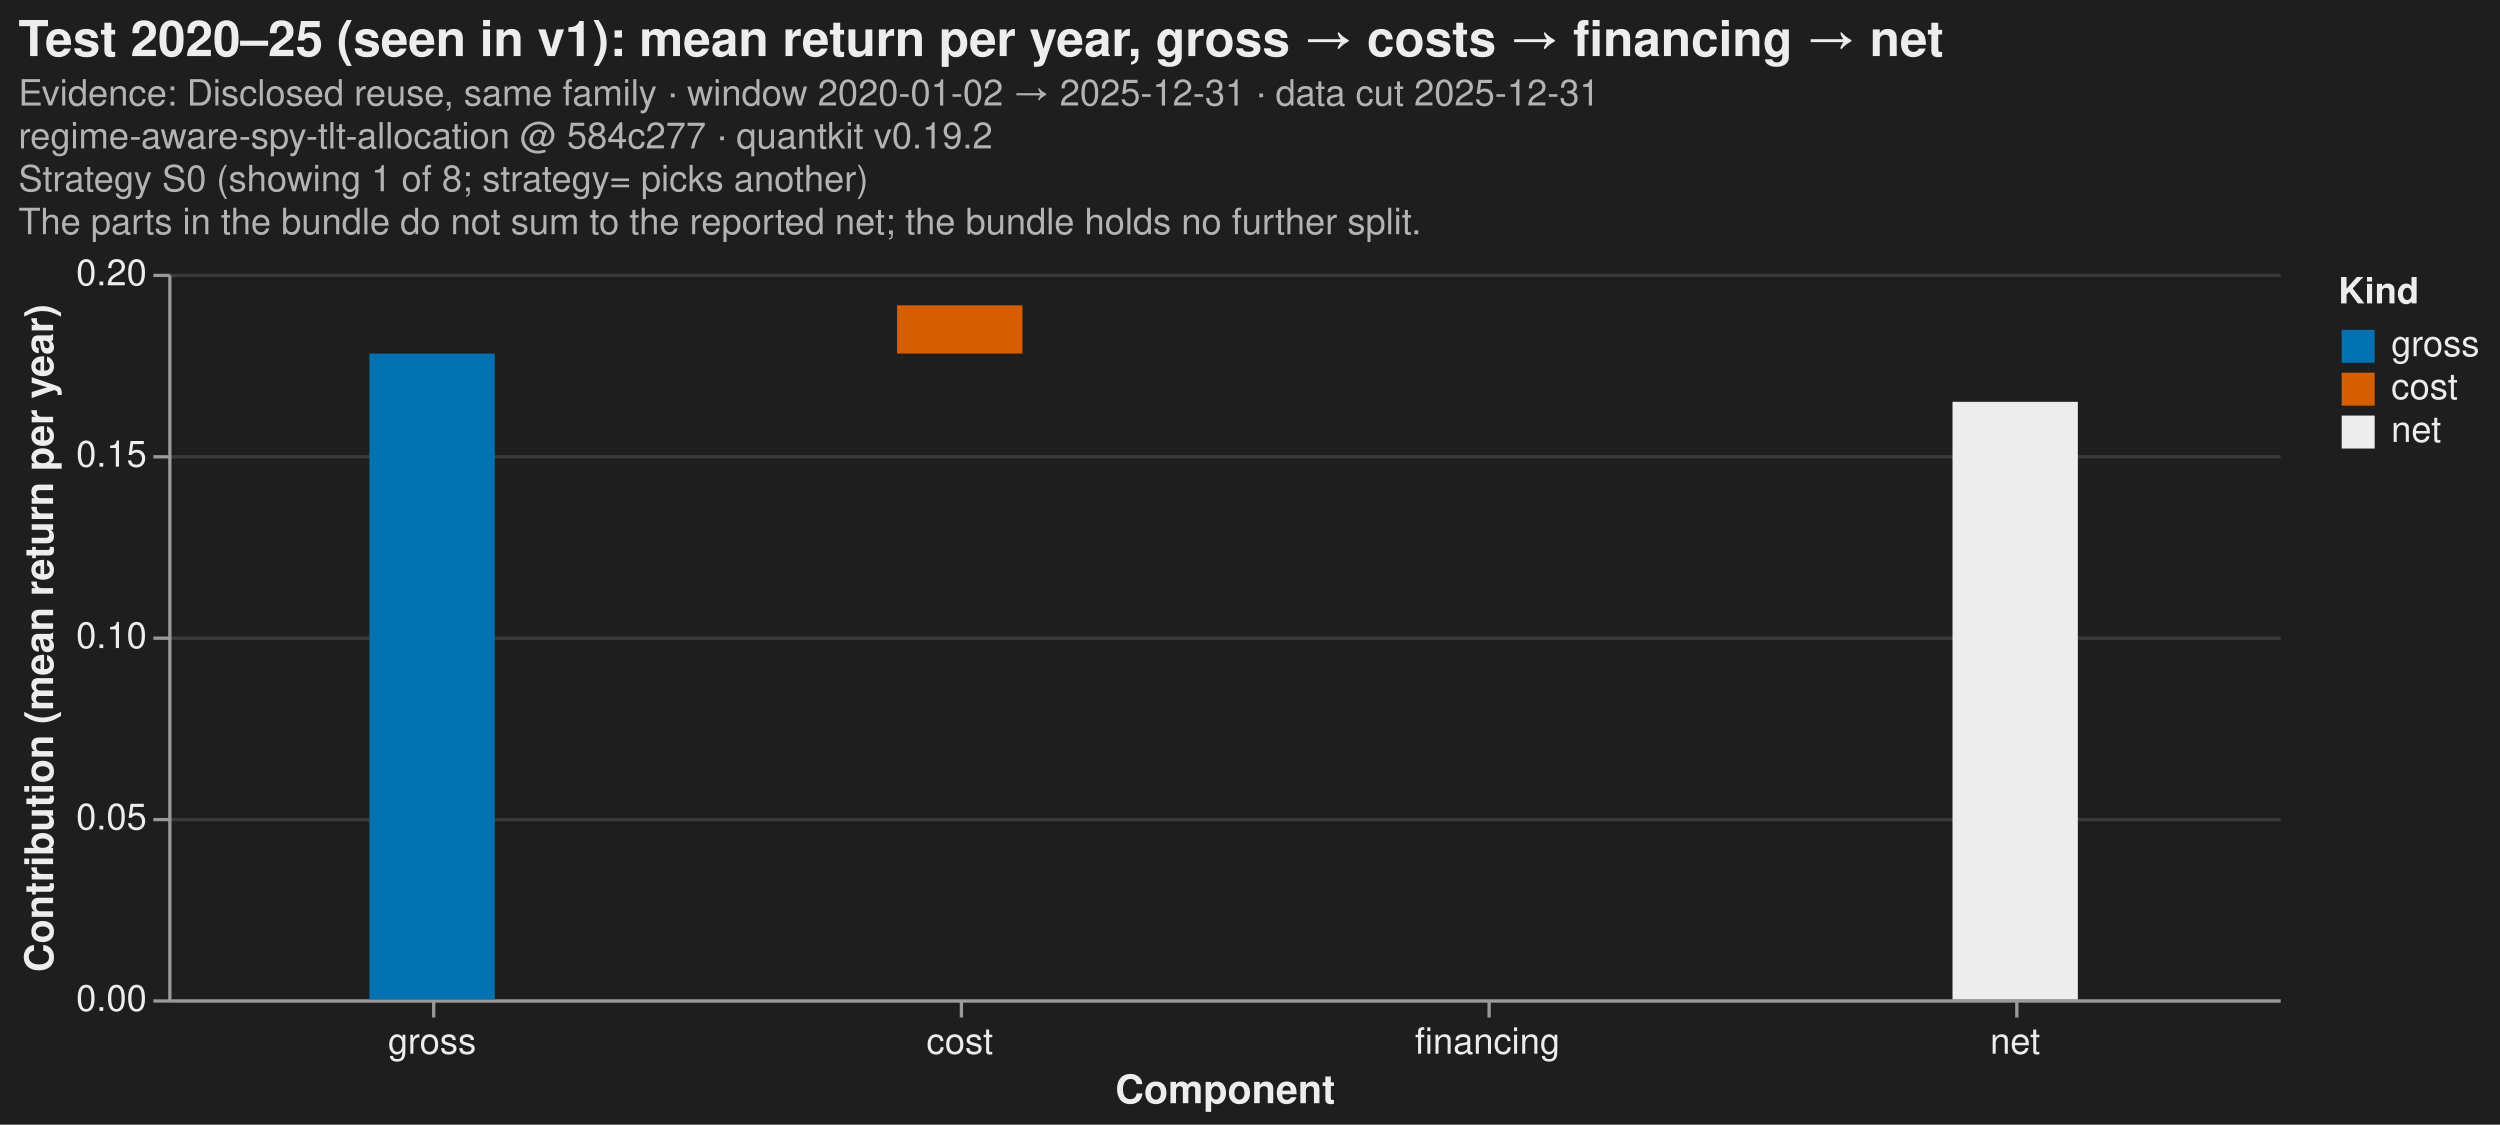
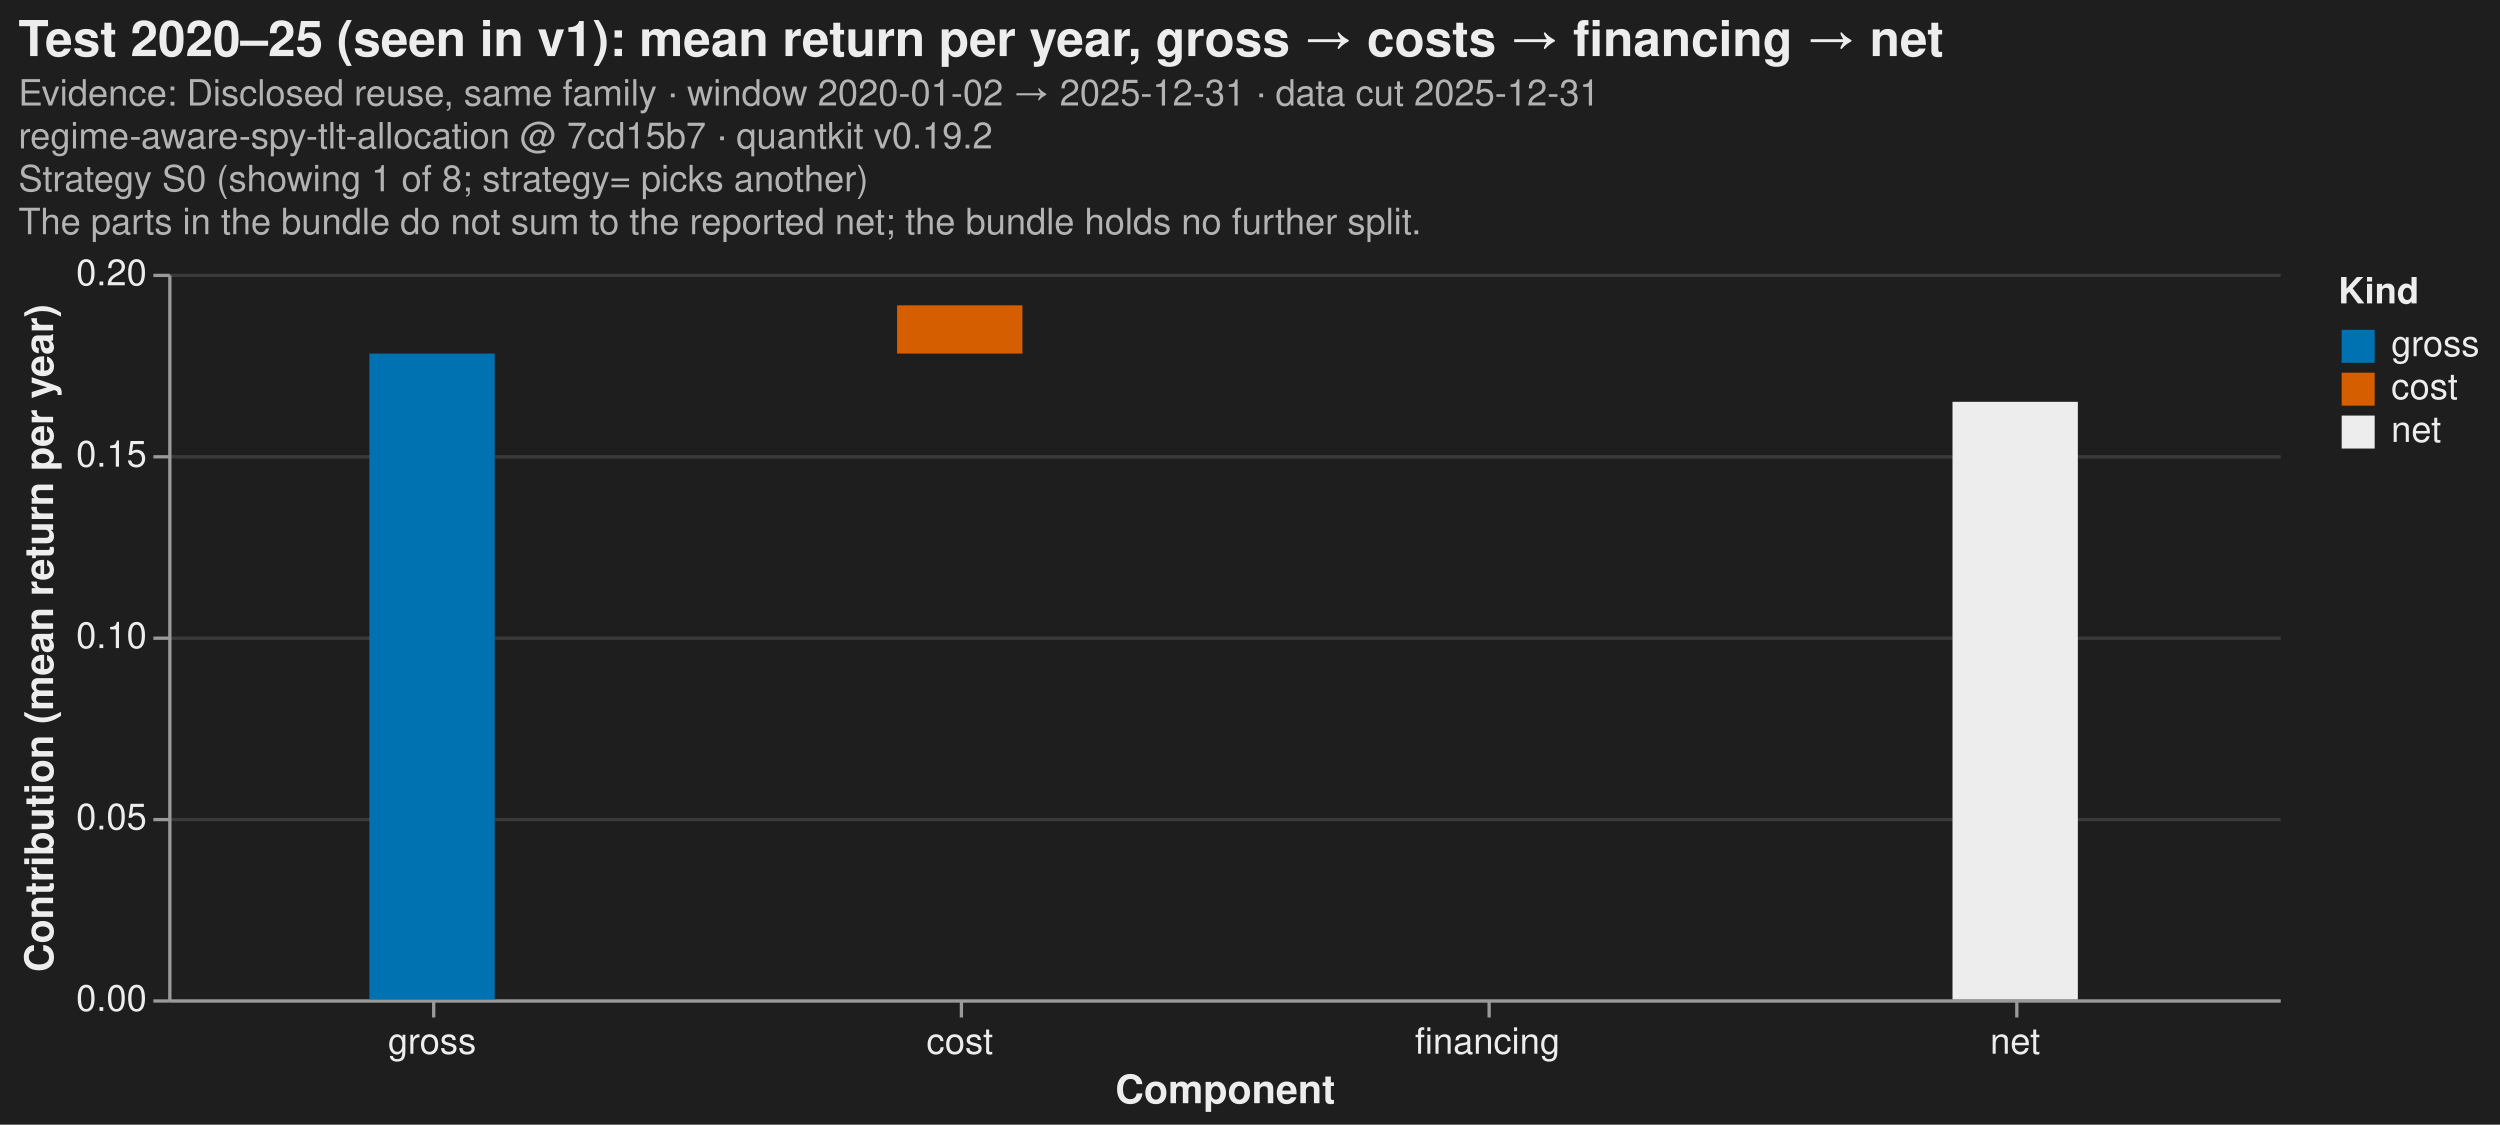
<svg xmlns="http://www.w3.org/2000/svg" version="1.1" class="marks" width="758" height="341" viewBox="0 0 758 341">
  <rect width="758" height="341" fill="#1E1E1E" />
  <g fill="none" stroke-miterlimit="10" transform="translate(51,83)">
    <g class="mark-group role-frame root" role="graphics-object" aria-roledescription="group mark container">
      <g transform="translate(0,0)">
        <path class="background" aria-hidden="true" d="M0,0h640v220h-640Z" />
        <g>
          <g class="mark-group role-axis" aria-hidden="true">
            <g transform="translate(0.5,0.5)">
              <path class="background" aria-hidden="true" d="M0,0h0v0h0Z" pointer-events="none" />
              <g>
                <g class="mark-rule role-axis-grid" pointer-events="none">
                  <line transform="translate(0,220)" x2="640" y2="0" stroke="#3A3A3A" stroke-width="1" opacity="1" />
                  <line transform="translate(0,165)" x2="640" y2="0" stroke="#3A3A3A" stroke-width="1" opacity="1" />
                  <line transform="translate(0,110)" x2="640" y2="0" stroke="#3A3A3A" stroke-width="1" opacity="1" />
                  <line transform="translate(0,55)" x2="640" y2="0" stroke="#3A3A3A" stroke-width="1" opacity="1" />
                  <line transform="translate(0,0)" x2="640" y2="0" stroke="#3A3A3A" stroke-width="1" opacity="1" />
                </g>
              </g>
              <path class="foreground" aria-hidden="true" d="" pointer-events="none" display="none" />
            </g>
          </g>
          <g class="mark-group role-axis" role="graphics-symbol" aria-roledescription="axis" aria-label="X-axis titled 'Component' for a discrete scale with 4 values: gross, cost, financing, net">
            <g transform="translate(0.5,220.5)">
              <path class="background" aria-hidden="true" d="M0,0h0v0h0Z" pointer-events="none" />
              <g>
                <g class="mark-rule role-axis-tick" pointer-events="none">
                  <line transform="translate(80,0)" x2="0" y2="5" stroke="#9A9A9A" stroke-width="1" opacity="1" />
                  <line transform="translate(240,0)" x2="0" y2="5" stroke="#9A9A9A" stroke-width="1" opacity="1" />
                  <line transform="translate(400,0)" x2="0" y2="5" stroke="#9A9A9A" stroke-width="1" opacity="1" />
                  <line transform="translate(560,0)" x2="0" y2="5" stroke="#9A9A9A" stroke-width="1" opacity="1" />
                </g>
                <g class="mark-text role-axis-label" pointer-events="none">
                  <text text-anchor="middle" transform="translate(79.5,16)" font-family="Helvetica Neue, Helvetica, Arial, sans-serif" font-size="11px" fill="#EDEDED" opacity="1">gross</text>
                  <text text-anchor="middle" transform="translate(239.5,16)" font-family="Helvetica Neue, Helvetica, Arial, sans-serif" font-size="11px" fill="#EDEDED" opacity="1">cost</text>
                  <text text-anchor="middle" transform="translate(399.5,16)" font-family="Helvetica Neue, Helvetica, Arial, sans-serif" font-size="11px" fill="#EDEDED" opacity="1">financing</text>
                  <text text-anchor="middle" transform="translate(559.5,16)" font-family="Helvetica Neue, Helvetica, Arial, sans-serif" font-size="11px" fill="#EDEDED" opacity="1">net</text>
                </g>
                <g class="mark-rule role-axis-domain" pointer-events="none">
                  <line transform="translate(0,0)" x2="640" y2="0" stroke="#9A9A9A" stroke-width="1" opacity="1" />
                </g>
                <g class="mark-text role-axis-title" pointer-events="none">
                  <text text-anchor="middle" transform="translate(320,31)" font-family="Helvetica Neue, Helvetica, Arial, sans-serif" font-size="12px" font-weight="bold" fill="#EDEDED" opacity="1">Component</text>
                </g>
              </g>
              <path class="foreground" aria-hidden="true" d="" pointer-events="none" display="none" />
            </g>
          </g>
          <g class="mark-group role-axis" role="graphics-symbol" aria-roledescription="axis" aria-label="Y-axis titled 'Contribution (mean return per year)' for a linear scale with values from 0.00 to 0.20">
            <g transform="translate(0.5,0.5)">
              <path class="background" aria-hidden="true" d="M0,0h0v0h0Z" pointer-events="none" />
              <g>
                <g class="mark-rule role-axis-tick" pointer-events="none">
                  <line transform="translate(0,220)" x2="-5" y2="0" stroke="#9A9A9A" stroke-width="1" opacity="1" />
                  <line transform="translate(0,165)" x2="-5" y2="0" stroke="#9A9A9A" stroke-width="1" opacity="1" />
                  <line transform="translate(0,110)" x2="-5" y2="0" stroke="#9A9A9A" stroke-width="1" opacity="1" />
                  <line transform="translate(0,55)" x2="-5" y2="0" stroke="#9A9A9A" stroke-width="1" opacity="1" />
                  <line transform="translate(0,0)" x2="-5" y2="0" stroke="#9A9A9A" stroke-width="1" opacity="1" />
                </g>
                <g class="mark-text role-axis-label" pointer-events="none">
                  <text text-anchor="end" transform="translate(-7,223)" font-family="Helvetica Neue, Helvetica, Arial, sans-serif" font-size="11px" fill="#EDEDED" opacity="1">0.00</text>
                  <text text-anchor="end" transform="translate(-7,168)" font-family="Helvetica Neue, Helvetica, Arial, sans-serif" font-size="11px" fill="#EDEDED" opacity="1">0.05</text>
                  <text text-anchor="end" transform="translate(-7,113)" font-family="Helvetica Neue, Helvetica, Arial, sans-serif" font-size="11px" fill="#EDEDED" opacity="1">0.10</text>
                  <text text-anchor="end" transform="translate(-7,58)" font-family="Helvetica Neue, Helvetica, Arial, sans-serif" font-size="11px" fill="#EDEDED" opacity="1">0.15</text>
                  <text text-anchor="end" transform="translate(-7,3)" font-family="Helvetica Neue, Helvetica, Arial, sans-serif" font-size="11px" fill="#EDEDED" opacity="1">0.20</text>
                </g>
                <g class="mark-rule role-axis-domain" pointer-events="none">
                  <line transform="translate(0,220)" x2="0" y2="-220" stroke="#9A9A9A" stroke-width="1" opacity="1" />
                </g>
                <g class="mark-text role-axis-title" pointer-events="none">
                  <text text-anchor="middle" transform="translate(-32.406,110) rotate(-90) translate(0,-3)" font-family="Helvetica Neue, Helvetica, Arial, sans-serif" font-size="12px" font-weight="bold" fill="#EDEDED" opacity="1">Contribution (mean return per year)</text>
                </g>
              </g>
              <path class="foreground" aria-hidden="true" d="" pointer-events="none" display="none" />
            </g>
          </g>
          <g class="mark-rect role-mark marks" role="graphics-object" aria-roledescription="rect mark container">
            <path aria-label="Component: gross; Contribution (mean return per year): 0; Kind: gross; part: gross; value: 0.178" role="graphics-symbol" aria-roledescription="bar" d="M61,24.205h38v195.795h-38Z" fill="#0072B2" />
            <path aria-label="Component: cost; Contribution (mean return per year): 0.1779953523; Kind: cost; part: cost; value: −0.0133" role="graphics-symbol" aria-roledescription="bar" d="M221,9.579h38v14.627h-38Z" fill="#D55E00" />
            <path aria-label="Component: financing; Contribution (mean return per year): 0.19129219079; Kind: cost; part: financing; value: 0" role="graphics-symbol" aria-roledescription="bar" d="M381,9.579h38v0h-38Z" fill="#D55E00" />
            <path aria-label="Component: net; Contribution (mean return per year): 0; Kind: net; part: net; value: 0.1647" role="graphics-symbol" aria-roledescription="bar" d="M541,38.832h38v181.168h-38Z" fill="#EDEDED" />
          </g>
          <g class="mark-group role-legend" role="graphics-symbol" aria-roledescription="legend" aria-label="Symbol legend titled 'Kind' for fill color with 3 values: gross, cost, net">
            <g transform="translate(658,0)">
              <path class="background" aria-hidden="true" d="M0,0h44v53h-44Z" pointer-events="none" />
              <g>
                <g class="mark-group role-legend-entry">
                  <g transform="translate(0,16)">
                    <path class="background" aria-hidden="true" d="M0,0h0v0h0Z" pointer-events="none" />
                    <g>
                      <g class="mark-group role-scope" role="graphics-object" aria-roledescription="group mark container">
                        <g transform="translate(0,0)">
                          <path class="background" aria-hidden="true" d="M0,0h43.093v11h-43.093Z" pointer-events="none" opacity="1" />
                          <g>
                            <g class="mark-symbol role-legend-symbol" pointer-events="none">
                              <path transform="translate(6,6)" d="M-5,-5h10v10h-10Z" fill="#0072B2" stroke-width="1.5" opacity="1" />
                            </g>
                            <g class="mark-text role-legend-label" pointer-events="none">
                              <text text-anchor="start" transform="translate(16,9)" font-family="Helvetica Neue, Helvetica, Arial, sans-serif" font-size="11px" fill="#EDEDED" opacity="1">gross</text>
                            </g>
                          </g>
                          <path class="foreground" aria-hidden="true" d="" pointer-events="none" display="none" />
                        </g>
                        <g transform="translate(0,13)">
                          <path class="background" aria-hidden="true" d="M0,0h43.093v11h-43.093Z" pointer-events="none" opacity="1" />
                          <g>
                            <g class="mark-symbol role-legend-symbol" pointer-events="none">
                              <path transform="translate(6,6)" d="M-5,-5h10v10h-10Z" fill="#D55E00" stroke-width="1.5" opacity="1" />
                            </g>
                            <g class="mark-text role-legend-label" pointer-events="none">
                              <text text-anchor="start" transform="translate(16,9)" font-family="Helvetica Neue, Helvetica, Arial, sans-serif" font-size="11px" fill="#EDEDED" opacity="1">cost</text>
                            </g>
                          </g>
                          <path class="foreground" aria-hidden="true" d="" pointer-events="none" display="none" />
                        </g>
                        <g transform="translate(0,26)">
                          <path class="background" aria-hidden="true" d="M0,0h43.093v11h-43.093Z" pointer-events="none" opacity="1" />
                          <g>
                            <g class="mark-symbol role-legend-symbol" pointer-events="none">
                              <path transform="translate(6,6)" d="M-5,-5h10v10h-10Z" fill="#EDEDED" stroke-width="1.5" opacity="1" />
                            </g>
                            <g class="mark-text role-legend-label" pointer-events="none">
                              <text text-anchor="start" transform="translate(16,9)" font-family="Helvetica Neue, Helvetica, Arial, sans-serif" font-size="11px" fill="#EDEDED" opacity="1">net</text>
                            </g>
                          </g>
                          <path class="foreground" aria-hidden="true" d="" pointer-events="none" display="none" />
                        </g>
                      </g>
                    </g>
                    <path class="foreground" aria-hidden="true" d="" pointer-events="none" display="none" />
                  </g>
                </g>
                <g class="mark-text role-legend-title" pointer-events="none">
                  <text text-anchor="start" transform="translate(0,9)" font-family="Helvetica Neue, Helvetica, Arial, sans-serif" font-size="11px" font-weight="bold" fill="#EDEDED" opacity="1">Kind</text>
                </g>
              </g>
              <path class="foreground" aria-hidden="true" d="" pointer-events="none" display="none" />
            </g>
          </g>
          <g class="mark-group role-title">
            <g transform="translate(-45.406,-78)">
              <path class="background" aria-hidden="true" d="M0,0h0v0h0Z" pointer-events="none" />
              <g>
                <g class="mark-text role-title-text" role="graphics-symbol" aria-roledescription="title" aria-label="Title text 'Test 2020–25 (seen in v1): mean return per year, gross → costs → financing → net'" pointer-events="none">
                  <text text-anchor="start" transform="translate(0,12)" font-family="Helvetica Neue, Helvetica, Arial, sans-serif" font-size="15px" font-weight="bold" fill="#EDEDED" opacity="1">Test 2020–25 (seen in v1): mean return per year, gross → costs → financing → net</text>
                </g>
-                 <g class="mark-text role-title-subtitle" role="graphics-symbol" aria-roledescription="subtitle" aria-label="Subtitle text 'Evidence: Disclosed reuse, same family · window 2020-01-02 → 2025-12-31 · data cut 2025-12-31 regime-aware-spy-tlt-allocation @ 584c277 · quantkit v0.19.2 Strategy S0 (showing 1 of 8; strategy= picks another) The parts in the bundle do not sum to the reported net; the bundle holds no further split.'" pointer-events="none">
+                 <g class="mark-text role-title-subtitle" role="graphics-symbol" aria-roledescription="subtitle" aria-label="Subtitle text 'Evidence: Disclosed reuse, same family · window 2020-01-02 → 2025-12-31 · data cut 2025-12-31 regime-aware-spy-tlt-allocation @ 7cd15b7 · quantkit v0.19.2 Strategy S0 (showing 1 of 8; strategy= picks another) The parts in the bundle do not sum to the reported net; the bundle holds no further split.'" pointer-events="none">
                  <text text-anchor="start" transform="translate(0,27)" font-family="Helvetica Neue, Helvetica, Arial, sans-serif" font-size="11px" fill="#B3B3B3" opacity="1">
                    <tspan>Evidence: Disclosed reuse, same family · window 2020-01-02 → 2025-12-31 · data cut 2025-12-31</tspan>
-                     <tspan x="0" dy="13">regime-aware-spy-tlt-allocation @ 584c277 · quantkit v0.19.2</tspan>
+                     <tspan x="0" dy="13">regime-aware-spy-tlt-allocation @ 7cd15b7 · quantkit v0.19.2</tspan>
                    <tspan x="0" dy="13">Strategy S0 (showing 1 of 8; strategy= picks another)</tspan>
                    <tspan x="0" dy="13">The parts in the bundle do not sum to the reported net; the bundle holds no further split.</tspan>
                  </text>
                </g>
              </g>
              <path class="foreground" aria-hidden="true" d="" pointer-events="none" display="none" />
            </g>
          </g>
        </g>
        <path class="foreground" aria-hidden="true" d="" display="none" />
      </g>
    </g>
  </g>
</svg>
